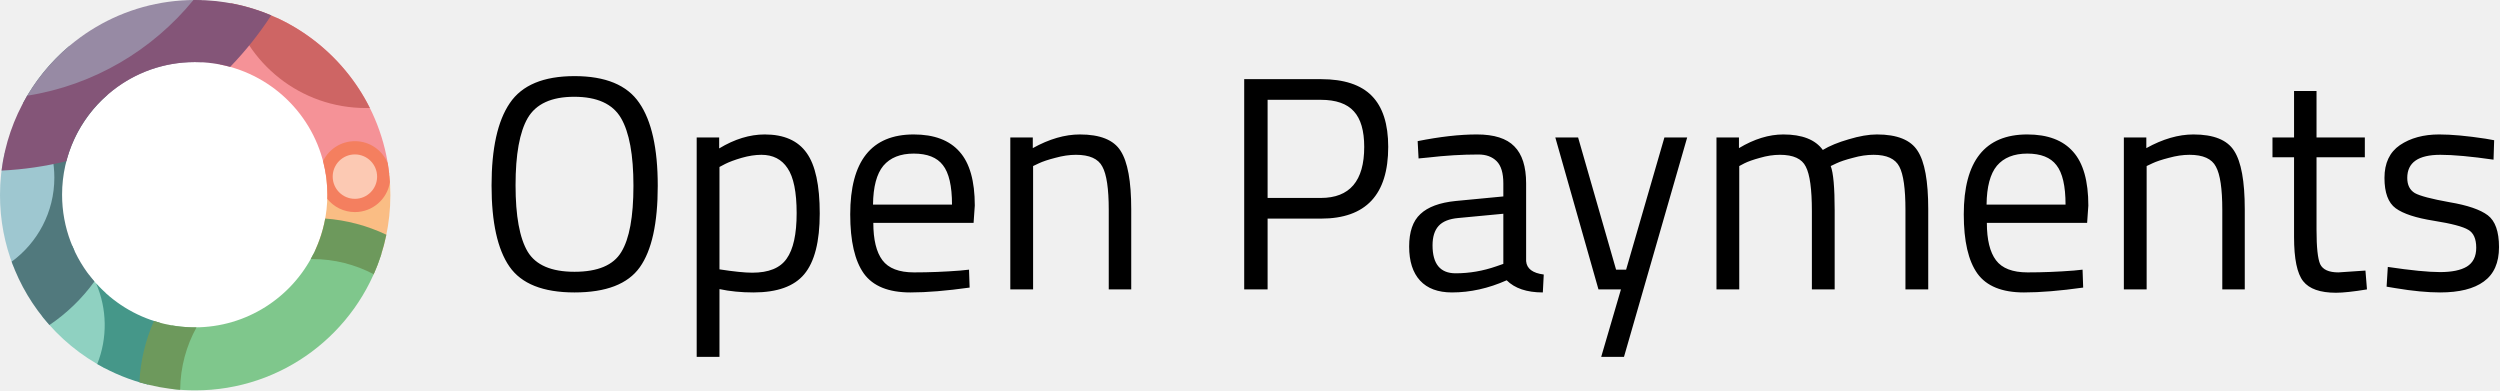
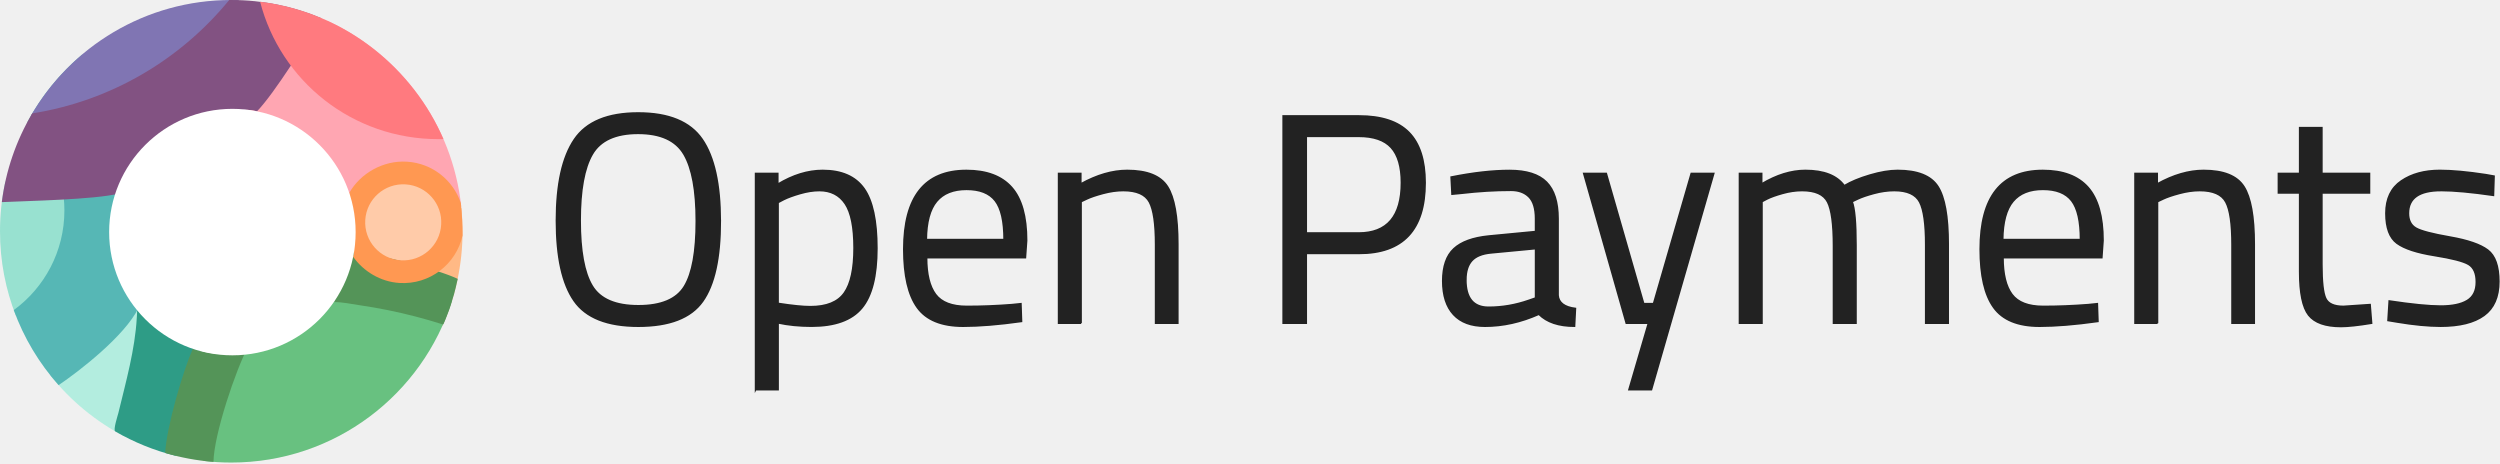
- <svg xmlns="http://www.w3.org/2000/svg" fill="none" viewBox="0 0 1505 235">
-   <circle cx="117.5" cy="117.5" r="80.5" fill="#fff" />
-   <path fill="#F59297" fill-rule="evenodd" d="M234.335 104.932c-4.455-41.893-30.925-77.21-67.62-94.16h-34.254v28.055c32.852 6.35 58.525 32.837 63.664 66.105h38.21Z" clip-rule="evenodd" />
-   <path fill="#8FD1C1" fill-rule="evenodd" d="M63.438 221.851v-45.615a80.292 80.292 0 0 1-9.76-10.659H25.535v25.065a117.999 117.999 0 0 0 37.903 31.209Z" clip-rule="evenodd" />
-   <path fill="#FABD84" fill-rule="evenodd" d="M234.418 105.729h-38.174c.541 3.752.821 7.588.821 11.49 0 11.796-2.558 22.995-7.15 33.072v15.285h34.831C231.334 150.901 235 134.628 235 117.499c0-3.972-.197-7.899-.582-11.77Z" clip-rule="evenodd" />
-   <path fill="#FCC9B3" fill-rule="evenodd" d="M214.053 88.574c-9.365 0-16.956 7.592-16.956 16.957v2.394c0 9.364 7.591 16.956 16.956 16.956 9.365 0 16.957-7.592 16.957-16.956v-2.394c0-9.365-7.592-16.957-16.957-16.957Z" clip-rule="evenodd" />
-   <path fill="#7FC78C" fill-rule="evenodd" d="M229.602 152.81C214.611 200.45 170.09 235 117.5 235c-4.793 0-9.52-.287-14.164-.845v-38.293a80.31 80.31 0 0 0 13.884 1.203c31.309 0 58.409-18.021 71.494-44.255h40.888Z" clip-rule="evenodd" />
-   <path fill="#459789" fill-rule="evenodd" d="M41.763 148.022a67.52 67.52 0 0 1 3.124 3.055 78.782 78.782 0 0 1-1.355-3.055h-1.769ZM96.154 195.7c0 12.66-2.44 24.763-6.886 35.886a116.765 116.765 0 0 1-30.731-12.429 63.362 63.362 0 0 0-.666-48.522c10.09 11.202 23.305 19.533 38.273 23.619.007.481.01.963.01 1.446Z" clip-rule="evenodd" />
-   <path fill="#9EC7D0" fill-rule="evenodd" d="M8.074 160.39h26.637V92.165H2.738A117.93 117.93 0 0 0 0 117.5c0 15.136 2.862 29.603 8.074 42.89Z" clip-rule="evenodd" />
-   <path fill="#51797D" fill-rule="evenodd" d="M6.997 157.535c15.591-11.394 25.72-29.818 25.72-50.608 0-17.563-7.228-33.437-18.871-44.811a118.006 118.006 0 0 1 27.96-34.49A107.33 107.33 0 0 1 64.697 57.08C47.952 71.715 37.374 93.232 37.374 117.22c0 19.972 7.333 38.231 19.453 52.232a107.516 107.516 0 0 1-27.064 26.206 117.43 117.43 0 0 1-22.766-38.123Z" clip-rule="evenodd" />
-   <path fill="#978AA4" fill-rule="evenodd" d="M121.29.06C120.032.02 118.768 0 117.5 0 73.885 0 35.82 23.763 15.547 59.05h46.978c14.289-13.44 33.53-21.676 54.695-21.676 1.365 0 2.722.035 4.07.102V.06Z" clip-rule="evenodd" />
-   <path fill="#6D995C" fill-rule="evenodd" d="M108.466 234.658c.125-13.627 3.679-26.434 9.842-37.6a79.8 79.8 0 0 1-25.627-3.835 103.603 103.603 0 0 0-8.764 36.908 117.09 117.09 0 0 0 24.549 4.527Zm124.122-93.354a103.512 103.512 0 0 0-36.806-9.747 79.302 79.302 0 0 1-8.72 24.389c.286-.003.572-.005.859-.005 13.377 0 25.983 3.306 37.044 9.146a116.657 116.657 0 0 0 7.623-23.783Z" clip-rule="evenodd" />
-   <path fill="#F47F5F" fill-rule="evenodd" d="M233.439 98.302c-3.172-7.811-10.835-13.319-19.785-13.319-8.426 0-15.713 4.883-19.183 11.974a79.964 79.964 0 0 1 2.594 20.263c0 .835-.013 1.666-.038 2.495 3.912 4.854 9.907 7.959 16.627 7.959 10.657 0 19.49-7.81 21.088-18.018-.253-3.838-.69-7.626-1.303-11.354Zm-6.419 8.027c0 7.382-5.984 13.366-13.366 13.366s-13.366-5.984-13.366-13.366 5.984-13.366 13.366-13.366 13.366 5.984 13.366 13.366Z" clip-rule="evenodd" />
-   <path fill="#CE6564" fill-rule="evenodd" d="M222.648 65c-.801.023-1.604.034-2.41.034-39.222 0-72.179-26.822-81.53-63.125 36.845 6.717 67.694 30.616 83.94 63.091Z" clip-rule="evenodd" />
-   <path fill="#845578" fill-rule="evenodd" d="M16.385 57.614c40.17-6.36 75.43-27.471 100.061-57.61.351-.002.702-.004 1.054-.004 16.233 0 31.697 3.292 45.761 9.244a206.423 206.423 0 0 1-24.692 31.016 79.93 79.93 0 0 0-21.349-2.886c-37.122 0-68.327 25.333-77.27 59.654a205.35 205.35 0 0 1-39.026 5.665 116.743 116.743 0 0 1 15.46-45.079Z" clip-rule="evenodd" />
-   <path fill="#000" d="M310.365 111.484c0 18.535 2.439 31.887 7.316 40.057 4.878 8.047 14.267 12.071 28.168 12.071 14.023 0 23.412-3.963 28.167-11.889 4.878-7.925 7.316-21.216 7.316-39.873 0-18.656-2.499-32.252-7.499-40.788-4.999-8.535-14.388-12.803-28.167-12.803-13.657 0-22.985 4.268-27.985 12.803-4.877 8.414-7.316 21.888-7.316 40.422Zm85.6.366c0 22.558-3.597 38.898-10.792 49.019-7.194 10.12-20.302 15.181-39.324 15.181-18.9 0-31.948-5.182-39.142-15.547-7.194-10.365-10.791-26.643-10.791-48.836 0-22.314 3.658-38.837 10.974-49.567 7.316-10.852 20.303-16.279 38.959-16.279 18.656 0 31.642 5.366 38.959 16.096 7.438 10.73 11.157 27.375 11.157 49.933ZM419.405 214.826V82.768h13.535v6.585c9.267-5.61 18.413-8.414 27.436-8.414 11.584 0 19.998 3.72 25.241 11.158 5.243 7.316 7.865 19.448 7.865 36.398 0 16.949-3.11 29.142-9.328 36.581-6.097 7.316-16.279 10.974-30.546 10.974-7.438 0-14.266-.671-20.485-2.012v40.788h-13.718Zm38.959-121.632c-3.658 0-7.621.61-11.889 1.829-4.146 1.22-7.438 2.439-9.877 3.658l-3.475 1.829v61.639c8.658 1.341 15.242 2.012 19.754 2.012 9.877 0 16.766-2.805 20.668-8.414 4.024-5.609 6.036-14.754 6.036-27.435 0-12.682-1.829-21.705-5.487-27.07-3.536-5.366-8.78-8.048-15.73-8.048ZM578.047 162.881l5.304-.549.366 10.791c-13.901 1.951-25.79 2.927-35.667 2.927-13.169 0-22.497-3.78-27.984-11.34-5.487-7.682-8.231-19.571-8.231-35.667 0-32.07 12.742-48.104 38.227-48.104 12.316 0 21.522 3.476 27.619 10.426 6.097 6.828 9.145 17.62 9.145 32.374l-.732 10.426h-60.358c0 10.12 1.829 17.619 5.487 22.497 3.658 4.877 9.999 7.316 19.022 7.316 9.145 0 18.413-.366 27.802-1.097Zm-4.939-39.691c0-11.218-1.829-19.144-5.487-23.777-3.536-4.634-9.389-6.95-17.559-6.95-8.048 0-14.144 2.438-18.29 7.316-4.024 4.877-6.097 12.681-6.219 23.411h47.555ZM621.922 174.221h-13.717V82.768h13.535v6.402c9.876-5.487 19.326-8.23 28.35-8.23 12.193 0 20.363 3.292 24.509 9.876 4.268 6.585 6.402 18.291 6.402 35.118v48.287h-13.535V126.3c0-12.682-1.281-21.339-3.841-25.973-2.439-4.755-7.743-7.133-15.913-7.133-3.902 0-8.048.61-12.438 1.829-4.267 1.097-7.56 2.195-9.876 3.292l-3.476 1.646v74.26ZM795.286 131.604h-32.191v42.617h-14.084V47.651h46.275c13.779 0 23.961 3.353 30.545 10.06 6.585 6.706 9.877 16.949 9.877 30.727 0 28.777-13.474 43.166-40.422 43.166Zm-32.191-12.438h32.008c17.437 0 26.156-10.242 26.156-30.728 0-9.755-2.073-16.888-6.219-21.4-4.146-4.633-10.791-6.95-19.937-6.95h-32.008v59.078ZM918.727 110.387v46.824c.366 4.511 3.902 7.194 10.609 8.047l-.549 10.792c-9.633 0-16.888-2.439-21.766-7.316-10.974 4.877-21.948 7.316-32.923 7.316-8.413 0-14.815-2.378-19.205-7.133-4.389-4.756-6.584-11.584-6.584-20.486 0-8.901 2.256-15.425 6.767-19.571 4.512-4.267 11.584-6.889 21.217-7.865l28.716-2.743v-7.865c0-6.219-1.341-10.67-4.024-13.352-2.682-2.683-6.34-4.024-10.974-4.024-9.755 0-19.876.61-30.362 1.83l-5.67.548-.549-10.426c13.413-2.682 25.302-4.024 35.666-4.024 10.365 0 17.864 2.378 22.498 7.134 4.755 4.755 7.133 12.193 7.133 22.314ZM862.392 147.7c0 11.218 4.634 16.827 13.901 16.827 8.292 0 16.462-1.402 24.509-4.207l4.207-1.463v-30.18l-27.07 2.561c-5.487.488-9.45 2.073-11.888 4.756-2.439 2.682-3.659 6.584-3.659 11.706ZM936.303 82.768h13.718l22.863 79.564h6.036l23.05-79.564h13.71l-38.04 132.058h-13.718l11.889-40.605h-13.535l-25.973-91.453ZM1047.03 174.221h-13.71V82.768h13.53v6.402c9.15-5.487 18.05-8.23 26.7-8.23 11.34 0 19.27 3.109 23.78 9.327 4.03-2.438 9.21-4.572 15.55-6.401 6.46-1.951 12.13-2.927 17.01-2.927 12.19 0 20.36 3.293 24.51 9.877 4.27 6.463 6.4 18.169 6.4 35.118v48.287h-13.72V126.3c0-12.682-1.22-21.339-3.66-25.973-2.43-4.755-7.62-7.133-15.54-7.133-4.03 0-8.17.61-12.44 1.829-4.27 1.097-7.56 2.195-9.88 3.292l-3.47 1.646c1.58 4.024 2.38 12.926 2.38 26.705v47.555h-13.72v-47.19c0-13.169-1.22-22.07-3.66-26.704-2.32-4.755-7.5-7.133-15.55-7.133-3.9 0-7.92.61-12.07 1.829-4.02 1.097-7.13 2.195-9.33 3.292l-3.11 1.646v74.26ZM1248.4 162.881l5.3-.549.37 10.791c-13.9 1.951-25.79 2.927-35.67 2.927-13.17 0-22.49-3.78-27.98-11.34-5.49-7.682-8.23-19.571-8.23-35.667 0-32.07 12.74-48.104 38.23-48.104 12.31 0 21.52 3.476 27.61 10.426 6.1 6.828 9.15 17.62 9.15 32.374l-.73 10.426h-60.36c0 10.12 1.83 17.619 5.49 22.497 3.65 4.877 10 7.316 19.02 7.316 9.14 0 18.41-.366 27.8-1.097Zm-4.94-39.691c0-11.218-1.83-19.144-5.49-23.777-3.53-4.634-9.38-6.95-17.55-6.95-8.05 0-14.15 2.438-18.29 7.316-4.03 4.877-6.1 12.681-6.22 23.411h47.55ZM1292.28 174.221h-13.72V82.768h13.53v6.402c9.88-5.487 19.33-8.23 28.35-8.23 12.2 0 20.37 3.292 24.51 9.876 4.27 6.585 6.4 18.291 6.4 35.118v48.287h-13.53V126.3c0-12.682-1.28-21.339-3.84-25.973-2.44-4.755-7.74-7.133-15.91-7.133-3.91 0-8.05.61-12.44 1.829-4.27 1.097-7.56 2.195-9.88 3.292l-3.47 1.646v74.26ZM1423.63 94.657h-29.08v43.714c0 10.487.73 17.376 2.2 20.669 1.58 3.292 5.24 4.938 10.97 4.938l16.28-1.097.92 11.34c-8.17 1.341-14.39 2.012-18.66 2.012-9.51 0-16.1-2.317-19.75-6.951-3.66-4.633-5.49-13.474-5.49-26.521V94.657h-12.99V82.768h12.99V54.784h13.53v27.984h29.08v11.89ZM1469.1 93.194c-13.29 0-19.93 4.633-19.93 13.901 0 4.267 1.52 7.316 4.57 9.145 3.05 1.707 10 3.536 20.85 5.487 10.85 1.829 18.53 4.451 23.05 7.865 4.51 3.414 6.76 9.816 6.76 19.205 0 9.389-3.05 16.279-9.14 20.668-5.98 4.39-14.76 6.585-26.34 6.585-7.56 0-16.46-.854-26.7-2.561l-5.49-.914.73-11.889c13.9 2.073 24.39 3.109 31.46 3.109s12.44-1.097 16.1-3.292c3.78-2.317 5.67-6.097 5.67-11.34 0-5.365-1.59-8.963-4.76-10.792-3.17-1.951-10.12-3.78-20.85-5.487-10.73-1.707-18.35-4.207-22.86-7.499-4.52-3.292-6.77-9.389-6.77-18.29 0-8.902 3.11-15.486 9.33-19.754 6.34-4.268 14.2-6.402 23.59-6.402 7.44 0 16.77.854 27.99 2.561l5.12.915-.37 11.705c-13.53-1.95-24.2-2.926-32.01-2.926Z" />
+ <svg xmlns="http://www.w3.org/2000/svg" fill="none" viewBox="0 0 1542 286">
+   <path fill="#222" stroke="#222" stroke-miterlimit="10" d="M444.26 136.36c0 22.78-3.63 39.28-10.9 49.5-7.27 10.22-20.47 15.33-39.62 15.33s-32.35-5.23-39.62-15.7c-7.27-10.46-10.9-26.93-10.9-49.4s3.69-39.15 11.08-50.05c7.39-10.9 20.5-16.34 39.34-16.34 18.84 0 31.98 5.42 39.43 16.25 7.45 10.84 11.17 27.64 11.17 50.42l.02-.01Zm-86.43-.37c0 18.72 2.46 32.17 7.39 40.35 4.92 8.19 14.43 12.28 28.53 12.28 14.1 0 23.58-4 28.44-12 4.86-8 7.3-21.42 7.3-40.26 0-18.84-2.53-32.57-7.57-41.19-5.05-8.62-14.5-12.93-28.35-12.93-13.85 0-23.27 4.28-28.26 12.84-4.99 8.56-7.48 22.19-7.48 40.91ZM466.05 240.34V107h13.67v6.65c9.36-5.66 18.59-8.5 27.7-8.5 11.7 0 20.19 3.73 25.49 11.17 5.29 7.45 7.94 19.73 7.94 36.84 0 17.11-3.11 29.4-9.33 36.84-6.22 7.45-16.53 11.17-30.93 11.17-7.51 0-14.41-.68-20.68-2.03v41.18h-13.85l-.01.02Zm39.34-122.82c-3.69 0-7.66.62-11.91 1.85s-7.6 2.47-10.07 3.69l-3.51 1.85v62.24c8.74 1.36 15.39 2.03 19.95 2.03 9.97 0 16.96-2.83 20.96-8.5 4-5.66 6-14.9 6-27.7 0-12.8-1.82-21.91-5.45-27.33-3.63-5.42-8.96-8.13-15.98-8.13h.01ZM624.33 187.89l5.36-.55.37 10.9c-14.04 1.97-26.041 2.95-36.011 2.95-13.3 0-22.72-3.85-28.26-11.54-5.54-7.69-8.31-19.67-8.31-35.92 0-32.38 12.861-48.57 38.601-48.57 12.43 0 21.73 3.48 27.89 10.43 6.16 6.96 9.23 17.89 9.23 32.78l-.74 10.53h-60.95c0 10.22 1.849 17.79 5.539 22.72 3.69 4.93 10.131 7.39 19.301 7.39 9.17 0 18.5-.37 27.98-1.11v-.01Zm-4.99-40.08c0-11.33-1.82-19.33-5.45-24.01-3.63-4.68-9.54-7.02-17.73-7.02-8.19 0-14.35 2.46-18.47 7.39-4.13 4.93-6.25 12.81-6.37 23.64h48.02ZM666.8 199.34h-13.85V107h13.67v6.46c9.97-5.54 19.51-8.31 28.63-8.31 12.31 0 20.59 3.32 24.84 9.97s6.37 18.47 6.37 35.46v48.76h-13.67v-48.39c0-12.8-1.26-21.58-3.79-26.32-2.53-4.74-7.91-7.11-16.16-7.11-3.94 0-8.1.59-12.47 1.76-4.37 1.17-7.73 2.31-10.07 3.42l-3.51 1.66v74.98h.01ZM838.18 156.3h-32.5v43.03h-14.22V71.53h46.73c13.91 0 24.19 3.39 30.84 10.16 6.65 6.77 9.97 17.11 9.97 31.03 0 29.06-13.61 43.59-40.82 43.59v-.01Zm-32.5-12.56H838c17.61 0 26.41-10.34 26.41-31.03 0-9.85-2.1-17.08-6.28-21.7-4.19-4.62-10.9-6.93-20.13-6.93h-32.32v59.66ZM961 134.88v47.28c.37 4.56 3.94 7.27 10.71 8.13l-.55 10.9c-9.73 0-17.05-2.46-21.98-7.39-11.08 4.93-22.16 7.39-33.24 7.39-8.5 0-14.96-2.4-19.39-7.2-4.43-4.8-6.65-11.7-6.65-20.68s2.28-15.61 6.83-19.85c4.55-4.25 11.7-6.86 21.42-7.85l29-2.77v-7.94c0-6.28-1.36-10.77-4.06-13.48-2.71-2.71-6.4-4.06-11.08-4.06-9.85 0-20.07.62-30.66 1.85l-5.73.55-.55-10.53c13.54-2.71 25.55-4.06 36.01-4.06 10.46 0 18.07 2.4 22.81 7.2 4.74 4.8 7.11 12.31 7.11 22.53v-.02Zm-56.88 37.68c0 11.33 4.68 16.99 14.04 16.99 8.37 0 16.62-1.41 24.75-4.25l4.25-1.48v-30.47l-27.33 2.59c-5.54.49-9.54 2.1-12 4.8-2.46 2.71-3.69 6.65-3.69 11.82h-.02ZM976.88 106.99h13.85l23.09 80.34h6.09l23.27-80.34h13.85l-38.42 133.34h-13.85l12-41h-13.67l-26.23-92.34h.02ZM1086.77 199.34h-13.85V107h13.67v6.46c9.23-5.54 18.22-8.31 26.96-8.31 11.45 0 19.45 3.14 24.01 9.42 4.06-2.46 9.33-4.65 15.79-6.56 6.46-1.91 12.16-2.86 17.08-2.86 12.31 0 20.59 3.3 24.84 9.88 4.25 6.59 6.37 18.44 6.37 35.55v48.76h-13.85v-48.39c0-12.8-1.23-21.58-3.69-26.32-2.47-4.74-7.7-7.11-15.7-7.11-4.06 0-8.25.59-12.56 1.76-4.31 1.17-7.64 2.31-9.97 3.42l-3.51 1.66c1.6 4.06 2.4 13.05 2.4 26.96v48.02h-13.85v-47.65c0-13.3-1.2-22.31-3.6-27.06-2.4-4.74-7.66-7.11-15.79-7.11-3.94 0-7.97.59-12.1 1.76s-7.3 2.31-9.51 3.42l-3.14 1.66v74.98ZM1288.26 187.89l5.36-.55.37 10.9c-14.04 1.97-26.04 2.95-36.01 2.95-13.3 0-22.72-3.85-28.26-11.54-5.54-7.69-8.31-19.67-8.31-35.92 0-32.38 12.86-48.57 38.6-48.57 12.44 0 21.73 3.48 27.89 10.43 6.15 6.96 9.23 17.89 9.23 32.78l-.74 10.53h-60.95c0 10.22 1.85 17.79 5.54 22.72s10.13 7.39 19.3 7.39 18.5-.37 27.98-1.11v-.01Zm-4.99-40.08c0-11.33-1.82-19.33-5.45-24.01-3.63-4.68-9.54-7.02-17.73-7.02-8.19 0-14.34 2.46-18.47 7.39-4.13 4.93-6.25 12.81-6.37 23.64h48.02ZM1330.74 199.34h-13.85V107h13.67v6.46c9.97-5.54 19.51-8.31 28.63-8.31 12.31 0 20.59 3.32 24.84 9.97s6.37 18.47 6.37 35.46v48.76h-13.67v-48.39c0-12.8-1.26-21.58-3.79-26.32-2.53-4.74-7.91-7.11-16.16-7.11-3.94 0-8.1.59-12.47 1.76-4.37 1.17-7.73 2.31-10.07 3.42l-3.51 1.66v74.98h.01ZM1461.49 119h-29.37v44.14c0 10.59.77 17.55 2.31 20.87 1.54 3.32 5.2 4.99 10.99 4.99l16.44-1.11.92 11.45c-8.25 1.35-14.53 2.03-18.84 2.03-9.6 0-16.25-2.34-19.95-7.02-3.69-4.68-5.54-13.6-5.54-26.78V119h-13.11v-12h13.11V78.74h13.67V107h29.37v12ZM1505.63 117.52c-13.42 0-20.13 4.68-20.13 14.04 0 4.31 1.54 7.36 4.62 9.14 3.08 1.79 10.09 3.63 21.05 5.54 10.96 1.91 18.71 4.59 23.27 8.03 4.55 3.45 6.83 9.91 6.83 19.39s-3.05 16.44-9.14 20.87c-6.1 4.43-14.99 6.65-26.69 6.65-7.64 0-16.62-.86-26.96-2.59l-5.54-.92.74-12c14.04 2.1 24.62 3.14 31.77 3.14 7.15 0 12.59-1.14 16.34-3.42 3.75-2.28 5.63-6.09 5.63-11.45 0-5.36-1.6-8.99-4.8-10.9-3.2-1.91-10.22-3.72-21.05-5.45-10.84-1.72-18.53-4.25-23.09-7.57-4.56-3.32-6.83-9.48-6.83-18.47 0-8.99 3.17-15.64 9.51-19.95 6.34-4.31 14.25-6.46 23.73-6.46 7.51 0 16.93.86 28.26 2.59l5.17.92-.37 11.82c-13.67-1.97-24.44-2.96-32.32-2.96v.01Z" />
+   <path fill="#FFA6B2" fill-rule="evenodd" d="M284.5 127.391c-5.41-50.856-37.55-93.733-82.1-114.312h-41.59l-8.9 54.536c37.81 9.47 58.2 30.378 67.06 67.926l65.52-8.15h.01Z" clip-rule="evenodd" />
+   <path fill="#B3EDDF" fill-rule="evenodd" d="m77.02 269.331 13.85-79.464c-4.33-3.95-22.15 15.809-25.7 11.149H31v30.428c12.46 15.639 28.13 28.608 46.02 37.887Z" clip-rule="evenodd" />
+   <path fill="#FFB985" fill-rule="evenodd" d="m284.59 128.371-74.22-3.69c.66 4.56 0 18.649 0 23.379 0 14.319 1.14 21.258-4.44 33.497l24.64 19.459h42.28c8-17.809 12.45-37.567 12.45-58.356 0-4.82-.24-9.589-.71-14.289Z" clip-rule="evenodd" />
+   <path fill="#FFCBA9" fill-rule="evenodd" d="M248.71 111.702c-13.12 0-23.75 10.639-23.75 23.749v3.349c0 13.119 10.64 23.749 23.75 23.749s23.75-10.64 23.75-23.749v-3.349c0-13.12-10.63-23.749-23.75-23.749Z" clip-rule="evenodd" />
+   <path fill="#68C180" fill-rule="evenodd" d="M278.76 185.517c-18.2 57.836-72.25 99.783-136.1 99.783-5.82 0-11.56-.35-17.2-1.03l8.26-68.075c5.47.96 16.11 2.45 21.42.26 28.13-11.609 31.23-16.029 53.94-37.938l69.67 7h.01Z" clip-rule="evenodd" />
+   <path fill="#2E9C86" fill-rule="evenodd" d="M50.7 179.708c1.31 1.2 2.57 2.43 3.79 3.71-.57-1.22-1.12-2.46-1.65-3.71h-2.15.01Zm66.04 57.886c0 15.369-2.96 30.068-8.36 43.567-13.26-3.27-25.8-8.4-37.31-15.089-1.4-.82 1.58-9.85 1.93-11.309 4.66-19.279 10.26-38.998 11.38-58.876.13-2.33.76-7.67-.99-9.62 12.25 13.599 25.45 19.559 43.62 24.519 0 .58-10.27 26.228-10.27 26.808Z" clip-rule="evenodd" />
+   <path fill="#98E1D0" fill-rule="evenodd" d="M9.8 194.716h32.34v-82.824H3.32A143.008 143.008 0 0 0 0 142.65c0 18.379 3.47 35.937 9.8 52.066Z" clip-rule="evenodd" />
+   <path fill="#56B7B5" fill-rule="evenodd" d="M8.49 191.257c18.93-13.829 31.23-36.198 31.23-61.436 0-21.319-8.78-40.597-22.91-54.406a143.2 143.2 0 0 1 33.95-41.867c11.22 10.159 44 33.917 51.13 47.416-20.33 17.77-34.52 37.098-31.62 66.076 2.23 22.298 2.39 24.988 15.19 42.847-8.43 17.289-36.58 39.077-49.32 47.666A142.496 142.496 0 0 1 8.5 191.267l-.01-.01Z" clip-rule="evenodd" />
+   <path fill="#8075B3" fill-rule="evenodd" d="M147.25.07c-1.53-.05-3.06-.07-4.6-.07C89.7 0 43.48 28.848 18.87 71.685h57.04c17.35-16.319 40.71-26.318 66.41-26.318 1.66 0 3.31.04 4.94.12V.06l-.01.01Z" clip-rule="evenodd" />
+   <path fill="#549458" fill-rule="evenodd" d="M131.68 284.88c.15-16.539 13.91-57.456 21.39-71.005-.44 0-4.43 5.13-4.87 5.13-10.39 0-19.89-.82-29.28-3.85-6.13 13.809-16.25 48.357-17.04 64.235 9.55 2.84 19.53 4.71 29.8 5.5v-.01Zm150.63-112.872s-.02-.02-.04-.03a1.96 1.96 0 0 0-.14-.06c-.09-.04-.18-.09-.28-.13-.19-.09-.38-.17-.57-.26-.4-.18-.8-.35-1.21-.53-.43-.18-.86-.36-1.3-.53l-1.38-.54c-.48-.19-.97-.37-1.46-.55-.49-.18-1.02-.37-1.53-.55-.51-.18-1.07-.38-1.6-.56-.53-.18-1.11-.38-1.66-.56-.55-.18-1.15-.38-1.72-.56-.57-.18-1.18-.38-1.78-.57-.6-.19-1.22-.38-1.83-.57-.61-.19-1.25-.38-1.87-.56-.62-.18-1.27-.38-1.91-.56-.64-.18-1.3-.37-1.95-.56-.65-.19-1.32-.37-1.98-.55-.66-.18-1.33-.37-2-.55-.67-.179-1.35-.359-2.02-.539-.67-.18-1.36-.36-2.04-.53-.68-.17-1.37-.35-2.05-.52l-2.05-.51c-.68-.17-1.37-.34-2.06-.5-.69-.16-1.37-.33-2.05-.49-.68-.16-1.36-.32-2.04-.47-.68-.15-1.35-.31-2.03-.46-.68-.15-1.34-.3-2.01-.44-.66-.14-1.32-.28-1.99-.42-.67-.14-1.3-.27-1.96-.4-.66-.13-1.28-.26-1.92-.39-.64-.13-1.26-.24-1.89-.36-.63-.12-1.23-.23-1.84-.34-.61-.11-1.2-.21-1.8-.32-.6-.11-1.16-.2-1.74-.29-.58-.09-1.12-.18-1.68-.27-.56-.09-1.08-.16-1.62-.24-.54-.08-1.04-.15-1.55-.21s-.99-.13-1.48-.18c-.47-.05-.94-.11-1.41-.15-.44-.04-.88-.09-1.32-.12-.18-.01-.36-.03-.54-.04-1.92 10.569-4.04 22.209-9.08 31.278 5.29-.04 10.61 1.18 15.84 1.94 5.81.84 11.6 1.85 17.35 3.01 11.51 2.319 22.96 5.319 34.15 8.879.35.11 2.54-5.83 2.76-6.39 1.46-3.599 2.59-7.309 3.64-11.039.12 0 .64-2.29.71-2.56.24-.91.48-1.81.71-2.719.24-.96.43-1.93.65-2.9.02-.19.08-.38.13-.56.04-.2.09-.39.14-.59.09-.38.19-.76.28-1.15.02-.07.05-.14.02-.19v-.04Z" clip-rule="evenodd" />
+   <path fill="#FF9852" fill-rule="evenodd" d="M284.25 125.221c-4.71-14.029-17.53-24.518-33.22-25.498-14.77-.92-28.75 7.2-35.6 19.249 2.26 11.519 3.78 23.168 3.02 35.437-.09 1.46-.49 2.54-.62 3.99 6.33 8.93 16.78 15.399 28.55 16.139 18.68 1.16 35.01-11.559 38.92-29.278-.02-6.749-.38-13.439-1.04-20.039h-.01Zm-12.12 13.37c-.8 12.939-11.94 22.768-24.88 21.968-12.94-.8-22.77-11.939-21.96-24.878.8-12.939 11.94-22.769 24.88-21.959 12.94.8 22.77 11.939 21.97 24.879l-.01-.01Z" clip-rule="evenodd" />
+   <path fill="#825282" fill-rule="evenodd" d="M19.89 69.945C68.66 62.225 111.47 36.598 141.37.01h1.28c19.71 0 38.48 4 55.56 11.22-8.78 13.508-28.53 45.896-39.68 57.425-8.25-2.28-14.22.13-23.01 1.98-39.49 8.32-41.81 21.679-62.2 48.777-15.29 3.749-55.95 4.479-72.2 5.259a141.746 141.746 0 0 1 18.77-54.726Z" clip-rule="evenodd" />
+   <path fill="#FF7A7F" fill-rule="evenodd" d="M273.53 85.784c-1.08.03-2.02.04-3.11.04-52.97 0-97.36-35.747-109.99-84.774 53.97 6.71 94.71 42.387 113.1 84.734Z" clip-rule="evenodd" />
+   <path fill="#fff" d="M143.34 219.165c41.985 0 76.02-34.033 76.02-76.015s-34.035-76.015-76.02-76.015-76.02 34.033-76.02 76.015 34.035 76.015 76.02 76.015Z" />
</svg>
